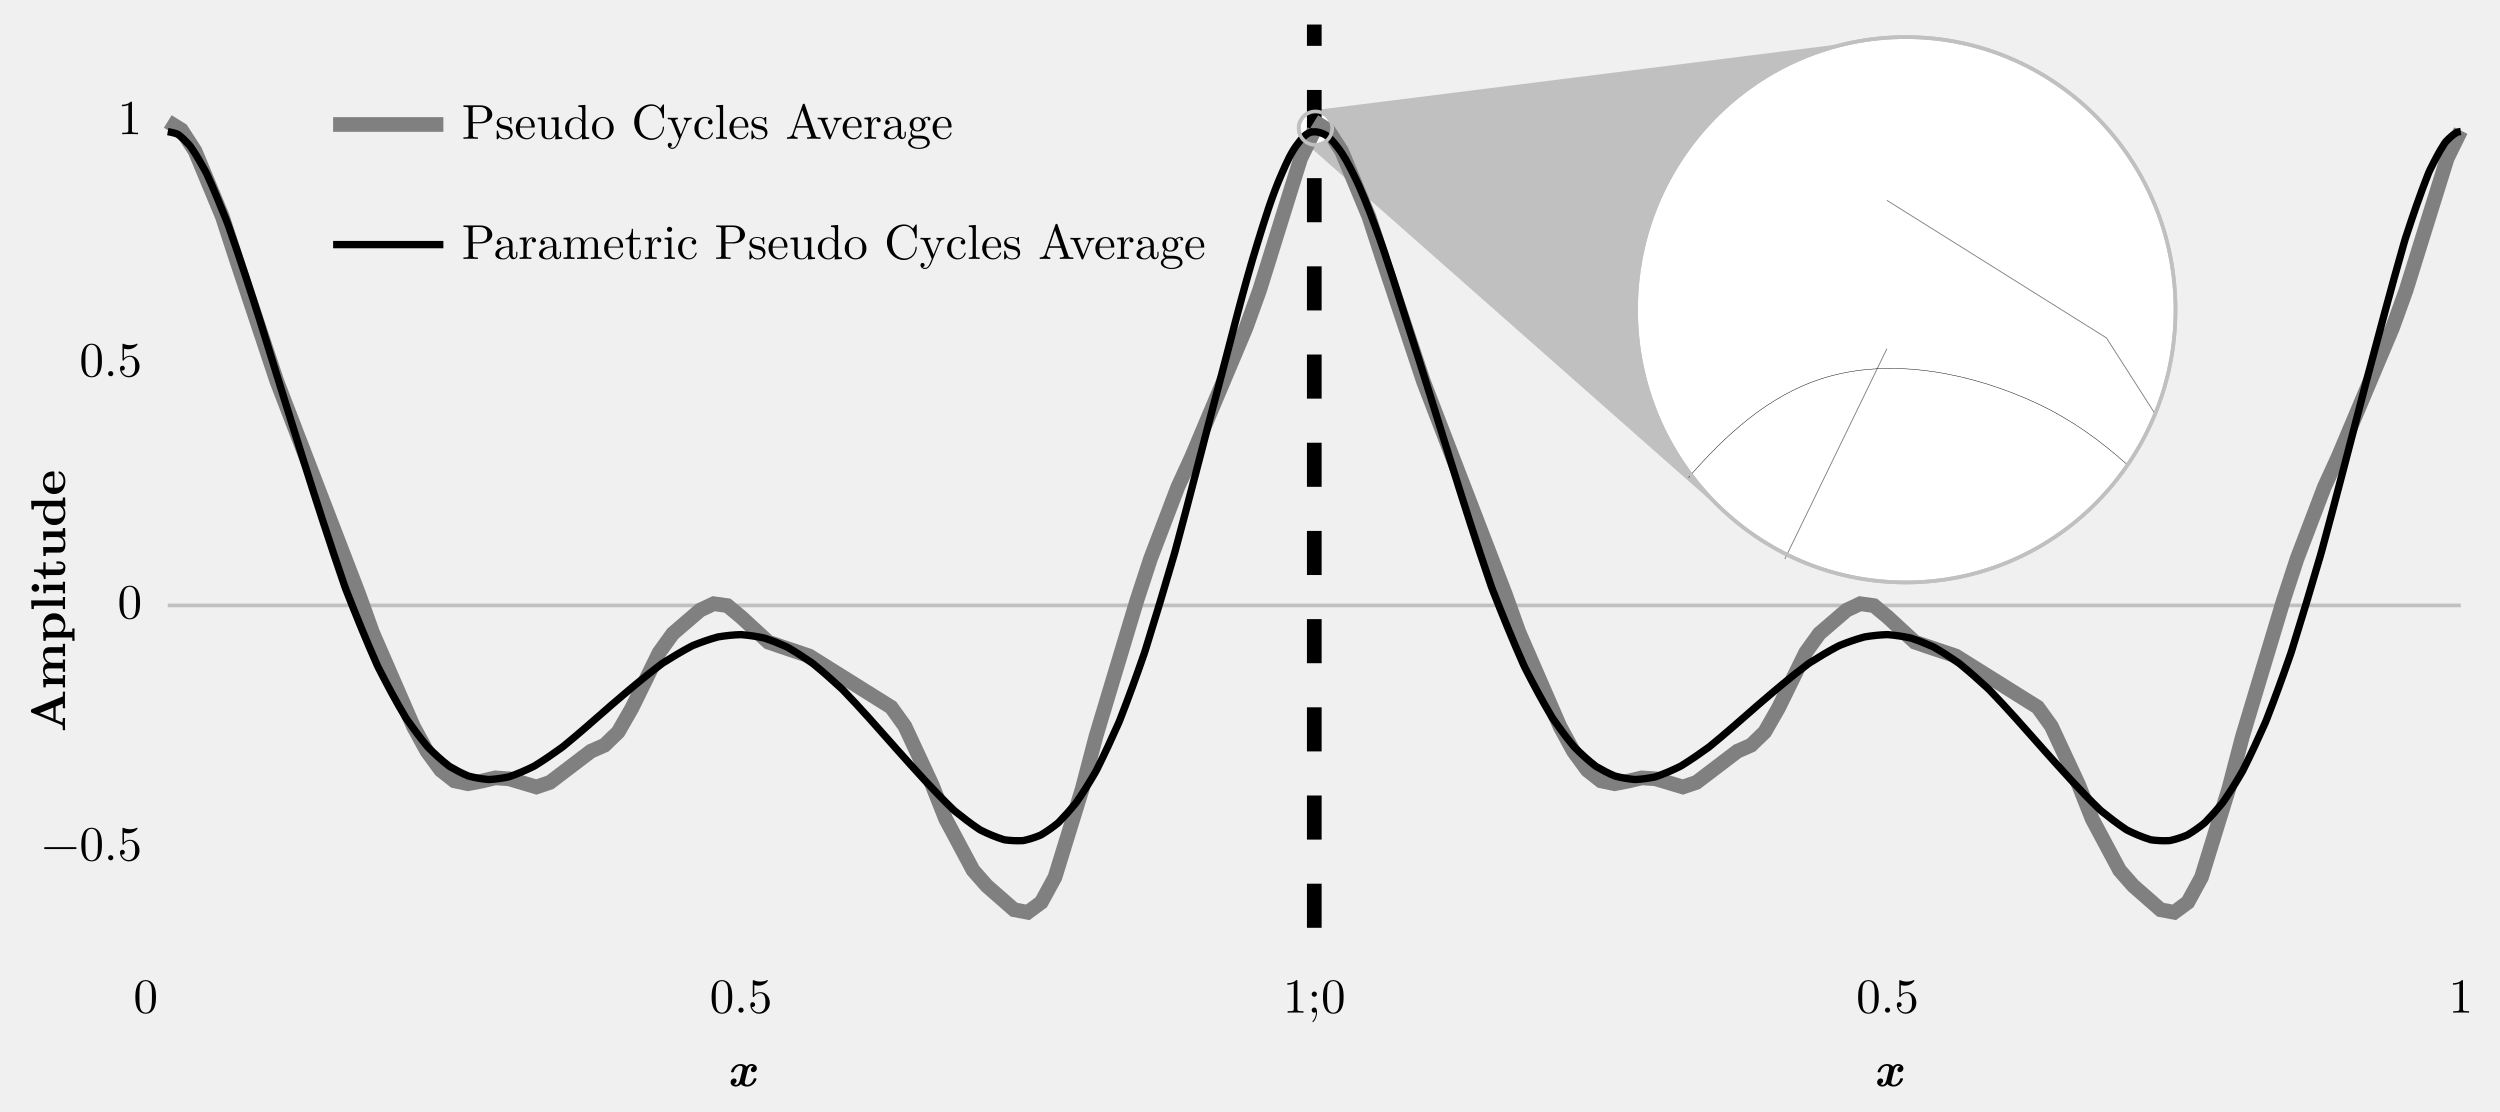
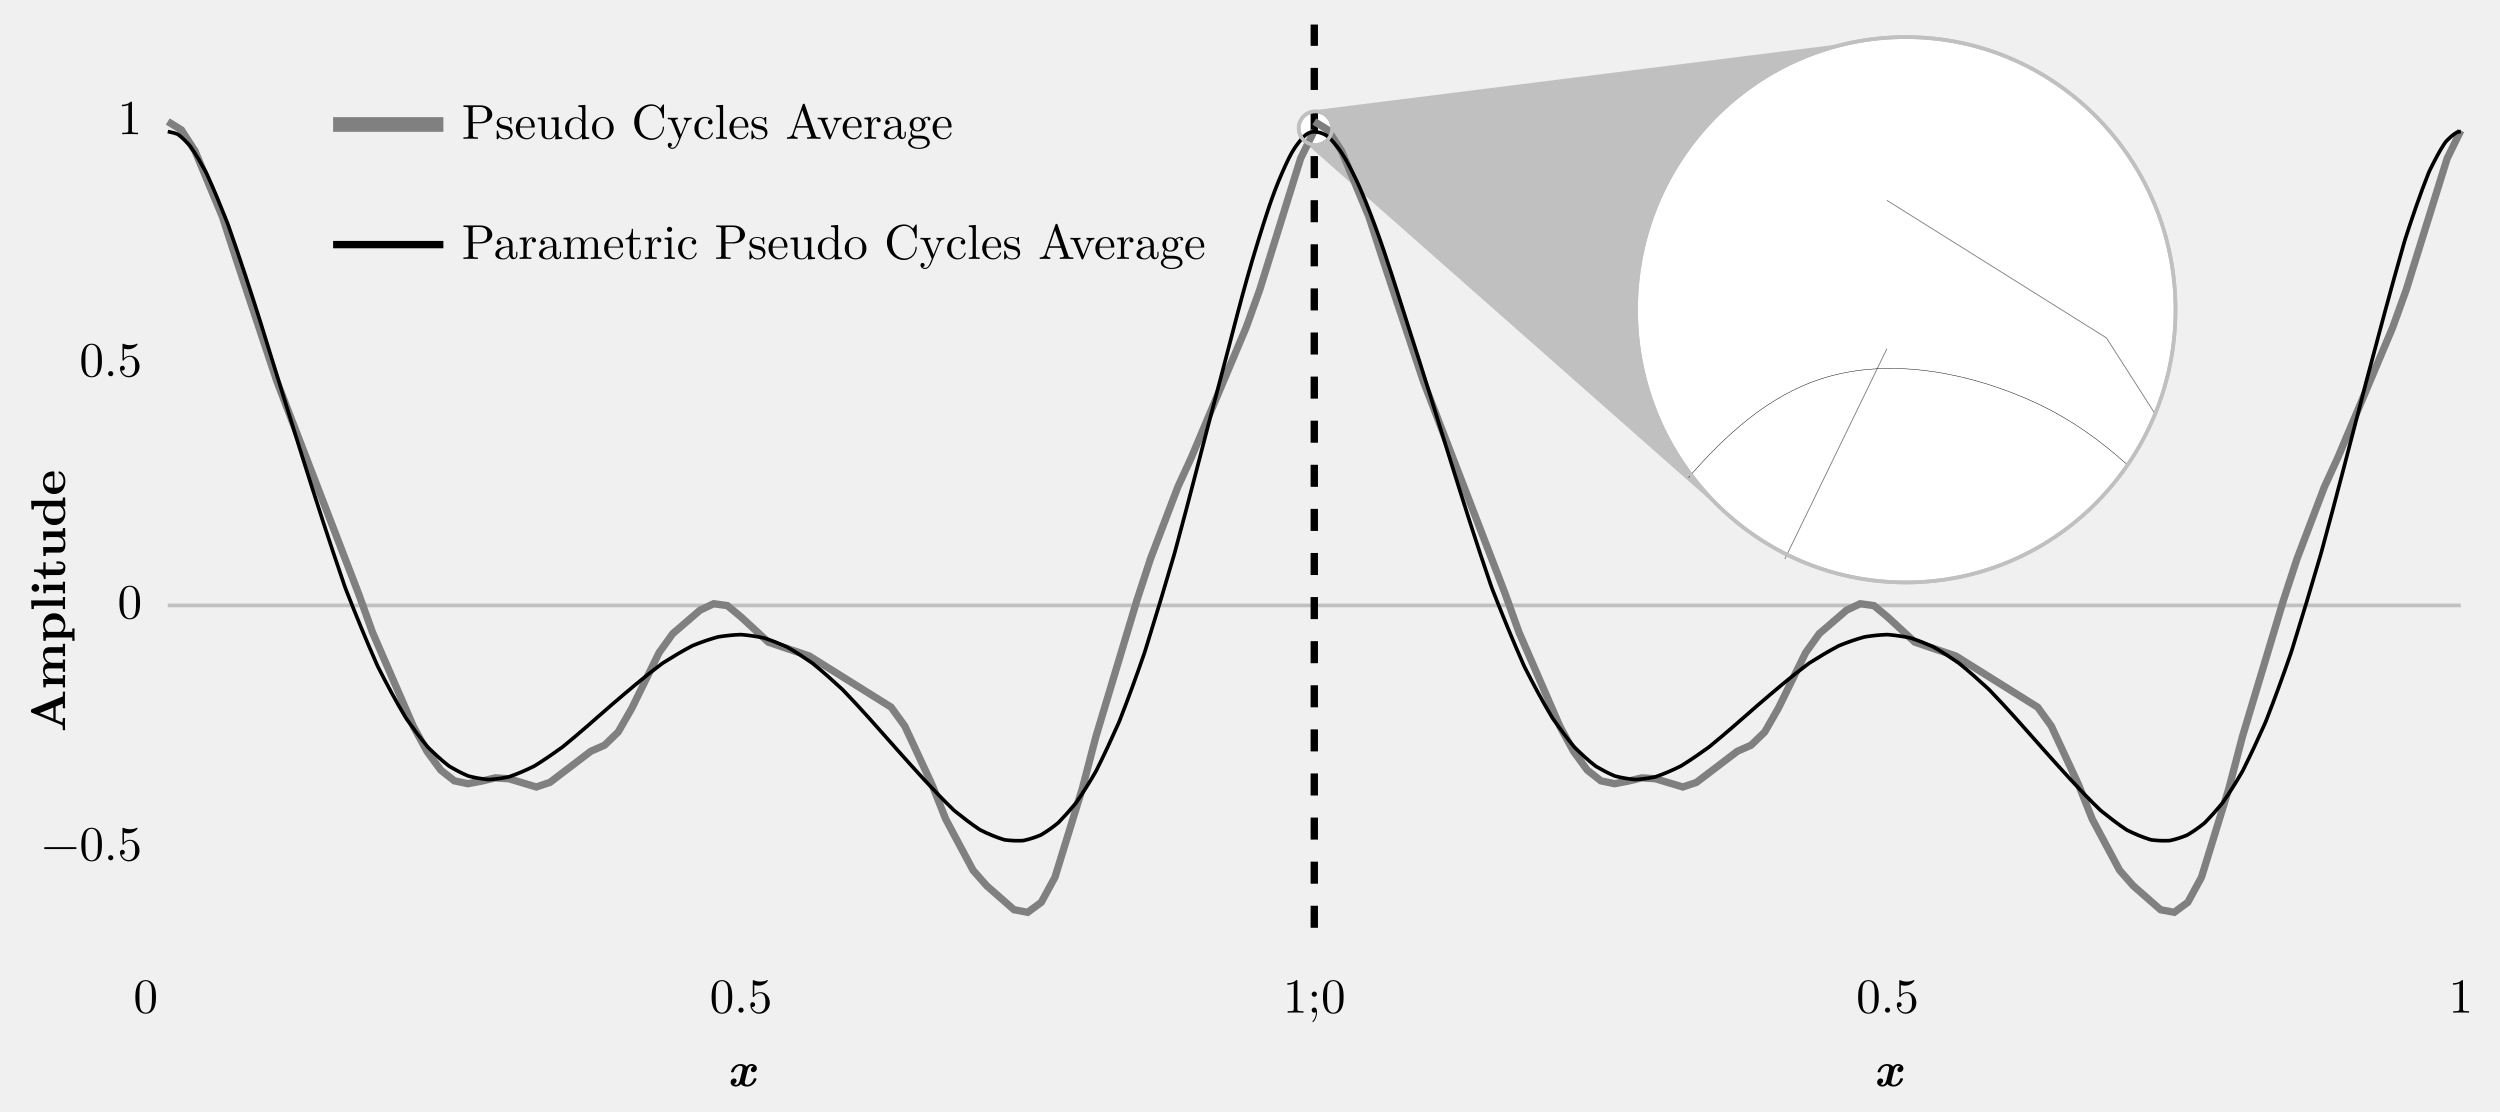
<svg xmlns="http://www.w3.org/2000/svg" class="main-svg" width="18cm" height="8cm" viewBox="0 0 680.315 302.362" version="1.1" id="svg283">
  <defs id="defs-2cdaae" />
  <g class="layer-below" id="g27">
    <g class="imagelayer" id="g23" />
    <g class="shapelayer" id="g25" />
  </g>
  <path class="ylines-below" id="path47" d="" />
  <path class="xlines-above crisp" d="M 0,0" style="fill:none" id="path133" />
  <path class="ylines-above crisp" d="M 0,0" style="fill:none" id="path135" />
  <g class="trace scatter trace30fcf6" style="stroke-miterlimit:2" id="g125" transform="translate(48,37)">
    <g class="fills" id="g113" />
    <g class="errorbars" id="g115" />
    <g class="lines" id="g119" />
    <g class="points" id="g121" />
    <g class="text" id="g123" />
  </g>
  <defs id="topdefs-2cdaae" />
  <g id="g1190" transform="translate(-2.348697,-46.42223)">
    <path style="font-variation-settings:normal;opacity:1;vector-effect:none;fill:#c0c0c0;fill-opacity:1;stroke:none;stroke-width:1px;stroke-linecap:butt;stroke-linejoin:miter;stroke-miterlimit:4;stroke-dasharray:none;stroke-dashoffset:0;stroke-opacity:1;stop-color:#000000;stop-opacity:1" d="M 359.803,76.438 506.211,58.048 475.507,189.372 357.143,84.919 Z" id="path1070" />
    <circle style="font-variation-settings:normal;display:inline;opacity:1;vector-effect:none;fill:#ffffff;fill-opacity:1;stroke:#c0c0c0;stroke-width:1px;stroke-linecap:butt;stroke-linejoin:miter;stroke-miterlimit:4;stroke-dasharray:none;stroke-dashoffset:0;stroke-opacity:1;stop-color:#000000;stop-opacity:1" id="path1521-2" cx="360.319" cy="81.309" r="4.558" />
    <path class="yzl zl crisp" d="M 48,211.17 H 672" style="stroke:#c0c0c0;stroke-width:1px;stroke-opacity:1" id="path41" />
    <g class="trace scatter trace0eb58d" style="stroke-miterlimit:2" id="g69" transform="translate(48,37)">
      <g class="fills" id="g57" />
      <g class="errorbars" id="g59" />
      <g class="lines" id="g63">
-         <path class="js-line" d="M 312,261.9 V 16.1" style="opacity:1;vector-effect:non-scaling-stroke;fill:none;stroke:#000000;stroke-width:4px;stroke-dasharray:12px, 12px;stroke-opacity:1" id="path61" />
+         <path class="js-line" d="M 312,261.9 V 16.1" style="opacity:1;vector-effect:non-scaling-stroke;fill:none;stroke:#000000;stroke-width:2;stroke-dasharray:6,6;stroke-opacity:1;stroke-miterlimit:2;stroke-dashoffset:0" id="path61" />
      </g>
      <g class="points" id="g65" />
      <g class="text" id="g67" />
    </g>
    <g class="trace scatter tracea3e3e5" style="stroke-miterlimit:2" id="g83" transform="translate(48,37)">
      <g class="fills" id="g71" />
      <g class="errorbars" id="g73" />
      <g class="lines" id="g77">
-         <path class="js-line" d="m 0,42.48 3.71,2.3 3.72,5.75 7.43,17.86 3.71,11.39 11.14,33.45 3.72,9.69 18.57,48.24 3.71,10.34 11.15,25.64 3.71,6.78 3.72,5.07 3.71,2.92 3.71,0.78 3.72,-0.71 3.71,-0.88 3.72,0.25 7.43,2.23 3.71,-1.25 11.14,-8.48 3.72,-1.64 3.71,-3.59 3.72,-6.48 7.42,-15.12 3.72,-5.17 7.43,-6.39 3.71,-1.75 3.72,0.52 3.71,3.08 7.43,6.85 3.71,1.28 7.43,2.49 3.72,2.33 18.57,11.62 3.71,5.14 7.43,15.98 3.71,9.34 7.43,13.9 3.72,4.23 7.43,6.51 3.71,0.71 3.71,-2.73 3.72,-6.82 7.43,-24.08 3.71,-14.18 11.14,-37.03 3.72,-11.37 7.43,-19.52 3.71,-8.1 14.86,-35.27 3.71,-10.28 11.15,-35.79 3.71,-7.56" style="opacity:1;vector-effect:non-scaling-stroke;fill:none;stroke:#808080;stroke-width:4px;stroke-opacity:1" id="path75" />
+         <path class="js-line" d="m 0,42.48 3.71,2.3 3.72,5.75 7.43,17.86 3.71,11.39 11.14,33.45 3.72,9.69 18.57,48.24 3.71,10.34 11.15,25.64 3.71,6.78 3.72,5.07 3.71,2.92 3.71,0.78 3.72,-0.71 3.71,-0.88 3.72,0.25 7.43,2.23 3.71,-1.25 11.14,-8.48 3.72,-1.64 3.71,-3.59 3.72,-6.48 7.42,-15.12 3.72,-5.17 7.43,-6.39 3.71,-1.75 3.72,0.52 3.71,3.08 7.43,6.85 3.71,1.28 7.43,2.49 3.72,2.33 18.57,11.62 3.71,5.14 7.43,15.98 3.71,9.34 7.43,13.9 3.72,4.23 7.43,6.51 3.71,0.71 3.71,-2.73 3.72,-6.82 7.43,-24.08 3.71,-14.18 11.14,-37.03 3.72,-11.37 7.43,-19.52 3.71,-8.1 14.86,-35.27 3.71,-10.28 11.15,-35.79 3.71,-7.56" style="opacity:1;vector-effect:non-scaling-stroke;fill:none;stroke:#808080;stroke-width:2;stroke-opacity:1;font-variation-settings:normal;fill-opacity:1;stroke-linecap:butt;stroke-linejoin:miter;stroke-miterlimit:2;stroke-dasharray:none;stroke-dashoffset:0;stop-color:#000000;stop-opacity:1" id="path75" />
      </g>
      <g class="points" id="g79" />
      <g class="text" id="g81" />
    </g>
    <g class="trace scatter tracecc64a1" style="stroke-miterlimit:2" id="g97" transform="translate(48,37)">
      <g class="fills" id="g85" />
      <g class="errorbars" id="g87" />
      <g class="lines" id="g91">
-         <path class="js-line" d="m 312,42.48 3.71,2.3 3.72,5.75 7.43,17.86 3.71,11.39 11.14,33.45 3.72,9.69 18.57,48.24 3.71,10.34 11.15,25.64 3.71,6.78 3.72,5.07 3.71,2.92 3.71,0.78 3.72,-0.71 3.71,-0.88 3.72,0.25 7.43,2.23 3.71,-1.25 11.14,-8.48 3.72,-1.64 3.71,-3.59 3.72,-6.48 7.42,-15.12 3.72,-5.17 7.43,-6.39 3.71,-1.75 3.72,0.52 3.71,3.08 7.43,6.85 3.71,1.28 7.43,2.49 3.72,2.33 18.57,11.62 3.71,5.14 7.43,15.98 3.71,9.34 7.43,13.9 3.72,4.23 7.43,6.51 3.71,0.71 3.71,-2.73 3.72,-6.82 7.43,-24.08 3.71,-14.18 11.14,-37.03 3.72,-11.37 7.43,-19.52 3.71,-8.1 14.86,-35.27 3.71,-10.28 11.15,-35.79 3.71,-7.56" style="opacity:1;vector-effect:non-scaling-stroke;fill:none;stroke:#808080;stroke-width:4px;stroke-opacity:1" id="path89" />
+         <path class="js-line" d="m 312,42.48 3.71,2.3 3.72,5.75 7.43,17.86 3.71,11.39 11.14,33.45 3.72,9.69 18.57,48.24 3.71,10.34 11.15,25.64 3.71,6.78 3.72,5.07 3.71,2.92 3.71,0.78 3.72,-0.71 3.71,-0.88 3.72,0.25 7.43,2.23 3.71,-1.25 11.14,-8.48 3.72,-1.64 3.71,-3.59 3.72,-6.48 7.42,-15.12 3.72,-5.17 7.43,-6.39 3.71,-1.75 3.72,0.52 3.71,3.08 7.43,6.85 3.71,1.28 7.43,2.49 3.72,2.33 18.57,11.62 3.71,5.14 7.43,15.98 3.71,9.34 7.43,13.9 3.72,4.23 7.43,6.51 3.71,0.71 3.71,-2.73 3.72,-6.82 7.43,-24.08 3.71,-14.18 11.14,-37.03 3.72,-11.37 7.43,-19.52 3.71,-8.1 14.86,-35.27 3.71,-10.28 11.15,-35.79 3.71,-7.56" style="opacity:1;vector-effect:non-scaling-stroke;fill:none;stroke:#808080;stroke-width:2;stroke-opacity:1;stroke-miterlimit:2;stroke-dasharray:none" id="path89" />
      </g>
      <g class="points" id="g93" />
      <g class="text" id="g95" />
    </g>
    <g class="trace scatter traceb2e132" style="stroke-miterlimit:2" id="g111" transform="translate(48,37)">
      <g class="fills" id="g99" />
      <g class="errorbars" id="g101" />
      <g class="lines" id="g105">
-         <path class="js-line" d="m 0,45.23 c 0,0 1.753,0.321 2.57,0.66 0.132,0.055 0.256,0.133 0.37,0.22 1.078,0.818 2.029,1.799 2.94,2.8 0.134,0.147 0.257,0.306 0.37,0.47 1.484,2.148 2.782,4.422 4.04,6.71 0.133,0.242 0.255,0.489 0.37,0.74 1.979,4.304 3.762,8.697 5.51,13.1 0.13,0.327 0.253,0.658 0.37,0.99 3.104,8.801 5.999,17.675 8.82,26.57 0.125,0.395 0.237,0.794 0.36,1.19 7.295,23.469 14.417,47.002 22.42,70.24 0.116,0.336 0.24,0.669 0.37,1 2.687,6.862 5.461,13.694 8.45,20.43 0.117,0.263 0.239,0.524 0.37,0.78 2.321,4.555 4.731,9.07 7.35,13.46 0.116,0.195 0.24,0.384 0.37,0.57 1.75,2.5 3.568,4.957 5.51,7.31 0.117,0.142 0.24,0.28 0.37,0.41 1.746,1.739 3.566,3.415 5.51,4.93 0.117,0.091 0.242,0.174 0.37,0.25 1.538,0.91 3.128,1.744 4.77,2.45 0.12,0.052 0.244,0.097 0.37,0.13 1.686,0.44 3.416,0.725 5.15,0.9 0.119,0.012 0.24,0.016 0.36,0.01 1.729,-0.09 3.452,-0.34 5.15,-0.68 0.125,-0.025 0.249,-0.058 0.37,-0.1 2.262,-0.781 4.464,-1.741 6.61,-2.8 0.127,-0.063 0.25,-0.135 0.37,-0.21 2.514,-1.562 4.956,-3.241 7.35,-4.98 0.123,-0.089 0.242,-0.184 0.36,-0.28 4.252,-3.475 8.367,-7.114 12.5,-10.73 0.124,-0.109 0.244,-0.223 0.37,-0.33 4.572,-3.907 9.137,-7.838 13.96,-11.43 0.119,-0.089 0.244,-0.171 0.37,-0.25 2.523,-1.589 5.083,-3.129 7.72,-4.52 0.117,-0.062 0.237,-0.12 0.36,-0.17 2.162,-0.88 4.372,-1.652 6.62,-2.28 0.122,-0.034 0.245,-0.06 0.37,-0.08 1.946,-0.307 3.911,-0.519 5.88,-0.59 0.12,-0.004 0.24,-3.7e-4 0.36,0.01 1.973,0.171 3.94,0.458 5.88,0.86 0.125,0.026 0.249,0.06 0.37,0.1 1.999,0.659 3.961,1.435 5.88,2.3 0.126,0.057 0.25,0.121 0.37,0.19 2.267,1.302 4.464,2.727 6.61,4.22 0.127,0.088 0.25,0.182 0.37,0.28 2.652,2.16 5.207,4.44 7.72,6.76 0.126,0.117 0.25,0.236 0.37,0.36 4.808,4.975 9.377,10.177 13.96,15.36 0.125,0.142 0.244,0.289 0.37,0.43 5.147,5.733 10.245,11.531 15.8,16.87 0.118,0.113 0.243,0.218 0.37,0.32 2.143,1.724 4.323,3.412 6.61,4.94 0.119,0.08 0.242,0.156 0.37,0.22 2.015,1.005 4.102,1.887 6.25,2.56 0.117,0.037 0.238,0.064 0.36,0.08 1.581,0.207 3.187,0.274 4.78,0.2 0.124,-0.006 0.249,-0.023 0.37,-0.05 1.505,-0.338 2.984,-0.812 4.41,-1.4 0.128,-0.053 0.251,-0.118 0.37,-0.19 1.538,-0.929 3.018,-1.964 4.41,-3.1 0.128,-0.104 0.245,-0.222 0.36,-0.34 1.539,-1.583 3.009,-3.234 4.41,-4.94 0.13,-0.158 0.254,-0.322 0.37,-0.49 1.83,-2.649 3.537,-5.384 5.15,-8.17 0.128,-0.222 0.246,-0.45 0.36,-0.68 2.061,-4.134 4.013,-8.324 5.88,-12.55 0.13,-0.294 0.253,-0.591 0.37,-0.89 2.333,-5.965 4.528,-11.986 6.62,-18.04 0.127,-0.368 0.244,-0.739 0.36,-1.11 2.661,-8.503 5.222,-17.038 7.72,-25.59 0.127,-0.436 0.251,-0.872 0.37,-1.31 4.053,-14.858 7.778,-29.803 11.76,-44.68 3.499,-13.071 6.644,-26.248 10.66,-39.17 1.978,-6.364 3.92,-12.772 6.61,-18.87 1.251,-2.837 2.491,-5.755 4.41,-8.19 0.916,-1.162 1.899,-2.513 3.31,-2.96 1.174,-0.372 2.554,-0.092 3.67,0.43 1.531,0.717 2.626,2.168 3.68,3.49 1.799,2.256 3.116,4.87 4.41,7.45 2.282,4.549 4.1,9.322 5.88,14.09 3.409,9.13 6.168,18.491 9.18,27.76 7.595,23.374 14.417,47.002 22.42,70.24 0.116,0.336 0.24,0.669 0.37,1 2.687,6.862 5.461,13.694 8.45,20.43 0.117,0.263 0.239,0.524 0.37,0.78 2.321,4.555 4.731,9.07 7.35,13.46 0.116,0.195 0.24,0.384 0.37,0.57 1.75,2.5 3.568,4.957 5.51,7.31 0.117,0.142 0.24,0.28 0.37,0.41 1.746,1.739 3.566,3.415 5.51,4.93 0.117,0.091 0.242,0.174 0.37,0.25 1.538,0.91 3.128,1.744 4.77,2.45 0.12,0.052 0.244,0.097 0.37,0.13 1.686,0.44 3.416,0.725 5.15,0.9 0.119,0.012 0.24,0.016 0.36,0.01 1.729,-0.09 3.452,-0.34 5.15,-0.68 0.125,-0.025 0.249,-0.058 0.37,-0.1 2.262,-0.781 4.464,-1.741 6.61,-2.8 0.127,-0.063 0.25,-0.135 0.37,-0.21 2.514,-1.562 4.956,-3.241 7.35,-4.98 0.123,-0.089 0.242,-0.184 0.36,-0.28 4.252,-3.475 8.367,-7.114 12.5,-10.73 0.124,-0.109 0.244,-0.223 0.37,-0.33 4.572,-3.907 9.137,-7.838 13.96,-11.43 0.119,-0.089 0.244,-0.171 0.37,-0.25 2.523,-1.589 5.083,-3.129 7.72,-4.52 0.117,-0.062 0.237,-0.12 0.36,-0.17 2.162,-0.88 4.372,-1.652 6.62,-2.28 0.122,-0.034 0.245,-0.06 0.37,-0.08 1.946,-0.307 3.911,-0.519 5.88,-0.59 0.12,-0.004 0.24,-3.7e-4 0.36,0.01 1.973,0.171 3.94,0.458 5.88,0.86 0.125,0.026 0.249,0.06 0.37,0.1 1.999,0.659 3.961,1.435 5.88,2.3 0.126,0.057 0.25,0.121 0.37,0.19 2.267,1.302 4.464,2.727 6.61,4.22 0.127,0.088 0.25,0.182 0.37,0.28 2.652,2.16 5.207,4.44 7.72,6.76 0.126,0.117 0.25,0.236 0.37,0.36 4.808,4.975 9.377,10.177 13.96,15.36 0.125,0.142 0.244,0.289 0.37,0.43 5.147,5.733 10.245,11.531 15.8,16.87 0.118,0.113 0.243,0.218 0.37,0.32 2.143,1.724 4.323,3.412 6.61,4.94 0.119,0.08 0.242,0.156 0.37,0.22 2.015,1.005 4.102,1.887 6.25,2.56 0.117,0.037 0.238,0.064 0.36,0.08 1.581,0.207 3.187,0.274 4.78,0.2 0.124,-0.006 0.249,-0.023 0.37,-0.05 1.505,-0.338 2.984,-0.812 4.41,-1.4 0.128,-0.053 0.251,-0.118 0.37,-0.19 1.538,-0.929 3.018,-1.964 4.41,-3.1 0.128,-0.104 0.245,-0.222 0.36,-0.34 1.539,-1.583 3.009,-3.234 4.41,-4.94 0.13,-0.158 0.254,-0.322 0.37,-0.49 1.83,-2.649 3.537,-5.384 5.15,-8.17 0.128,-0.222 0.246,-0.45 0.36,-0.68 2.061,-4.134 4.013,-8.324 5.88,-12.55 0.13,-0.294 0.253,-0.591 0.37,-0.89 2.333,-5.965 4.528,-11.986 6.62,-18.04 0.127,-0.368 0.244,-0.739 0.36,-1.11 2.661,-8.503 5.222,-17.038 7.72,-25.59 0.127,-0.436 0.251,-0.872 0.37,-1.31 4.053,-14.858 7.871,-29.779 11.76,-44.68 0.124,-0.476 0.244,-0.954 0.37,-1.43 3.348,-12.602 6.701,-25.204 10.29,-37.74 0.115,-0.401 0.23,-0.803 0.36,-1.2 1.94,-5.939 3.947,-11.862 6.25,-17.67 0.113,-0.284 0.235,-0.566 0.37,-0.84 1.238,-2.507 2.509,-5.011 4.04,-7.35 0.111,-0.169 0.23,-0.334 0.37,-0.48 0.886,-0.926 1.827,-1.844 2.94,-2.48 0.113,-0.065 0.244,-0.097 0.37,-0.13 0.239,-0.063 0.73,-0.13 0.73,-0.13" style="opacity:1;vector-effect:non-scaling-stroke;fill:none;stroke:#000000;stroke-width:2px;stroke-opacity:1" id="path103" />
+         <path class="js-line" d="m 0,45.23 c 0,0 1.753,0.321 2.57,0.66 0.132,0.055 0.256,0.133 0.37,0.22 1.078,0.818 2.029,1.799 2.94,2.8 0.134,0.147 0.257,0.306 0.37,0.47 1.484,2.148 2.782,4.422 4.04,6.71 0.133,0.242 0.255,0.489 0.37,0.74 1.979,4.304 3.762,8.697 5.51,13.1 0.13,0.327 0.253,0.658 0.37,0.99 3.104,8.801 5.999,17.675 8.82,26.57 0.125,0.395 0.237,0.794 0.36,1.19 7.295,23.469 14.417,47.002 22.42,70.24 0.116,0.336 0.24,0.669 0.37,1 2.687,6.862 5.461,13.694 8.45,20.43 0.117,0.263 0.239,0.524 0.37,0.78 2.321,4.555 4.731,9.07 7.35,13.46 0.116,0.195 0.24,0.384 0.37,0.57 1.75,2.5 3.568,4.957 5.51,7.31 0.117,0.142 0.24,0.28 0.37,0.41 1.746,1.739 3.566,3.415 5.51,4.93 0.117,0.091 0.242,0.174 0.37,0.25 1.538,0.91 3.128,1.744 4.77,2.45 0.12,0.052 0.244,0.097 0.37,0.13 1.686,0.44 3.416,0.725 5.15,0.9 0.119,0.012 0.24,0.016 0.36,0.01 1.729,-0.09 3.452,-0.34 5.15,-0.68 0.125,-0.025 0.249,-0.058 0.37,-0.1 2.262,-0.781 4.464,-1.741 6.61,-2.8 0.127,-0.063 0.25,-0.135 0.37,-0.21 2.514,-1.562 4.956,-3.241 7.35,-4.98 0.123,-0.089 0.242,-0.184 0.36,-0.28 4.252,-3.475 8.367,-7.114 12.5,-10.73 0.124,-0.109 0.244,-0.223 0.37,-0.33 4.572,-3.907 9.137,-7.838 13.96,-11.43 0.119,-0.089 0.244,-0.171 0.37,-0.25 2.523,-1.589 5.083,-3.129 7.72,-4.52 0.117,-0.062 0.237,-0.12 0.36,-0.17 2.162,-0.88 4.372,-1.652 6.62,-2.28 0.122,-0.034 0.245,-0.06 0.37,-0.08 1.946,-0.307 3.911,-0.519 5.88,-0.59 0.12,-0.004 0.24,-3.7e-4 0.36,0.01 1.973,0.171 3.94,0.458 5.88,0.86 0.125,0.026 0.249,0.06 0.37,0.1 1.999,0.659 3.961,1.435 5.88,2.3 0.126,0.057 0.25,0.121 0.37,0.19 2.267,1.302 4.464,2.727 6.61,4.22 0.127,0.088 0.25,0.182 0.37,0.28 2.652,2.16 5.207,4.44 7.72,6.76 0.126,0.117 0.25,0.236 0.37,0.36 4.808,4.975 9.377,10.177 13.96,15.36 0.125,0.142 0.244,0.289 0.37,0.43 5.147,5.733 10.245,11.531 15.8,16.87 0.118,0.113 0.243,0.218 0.37,0.32 2.143,1.724 4.323,3.412 6.61,4.94 0.119,0.08 0.242,0.156 0.37,0.22 2.015,1.005 4.102,1.887 6.25,2.56 0.117,0.037 0.238,0.064 0.36,0.08 1.581,0.207 3.187,0.274 4.78,0.2 0.124,-0.006 0.249,-0.023 0.37,-0.05 1.505,-0.338 2.984,-0.812 4.41,-1.4 0.128,-0.053 0.251,-0.118 0.37,-0.19 1.538,-0.929 3.018,-1.964 4.41,-3.1 0.128,-0.104 0.245,-0.222 0.36,-0.34 1.539,-1.583 3.009,-3.234 4.41,-4.94 0.13,-0.158 0.254,-0.322 0.37,-0.49 1.83,-2.649 3.537,-5.384 5.15,-8.17 0.128,-0.222 0.246,-0.45 0.36,-0.68 2.061,-4.134 4.013,-8.324 5.88,-12.55 0.13,-0.294 0.253,-0.591 0.37,-0.89 2.333,-5.965 4.528,-11.986 6.62,-18.04 0.127,-0.368 0.244,-0.739 0.36,-1.11 2.661,-8.503 5.222,-17.038 7.72,-25.59 0.127,-0.436 0.251,-0.872 0.37,-1.31 4.053,-14.858 7.778,-29.803 11.76,-44.68 3.499,-13.071 6.644,-26.248 10.66,-39.17 1.978,-6.364 3.92,-12.772 6.61,-18.87 1.251,-2.837 2.491,-5.755 4.41,-8.19 0.916,-1.162 1.899,-2.513 3.31,-2.96 1.174,-0.372 2.554,-0.092 3.67,0.43 1.531,0.717 2.626,2.168 3.68,3.49 1.799,2.256 3.116,4.87 4.41,7.45 2.282,4.549 4.1,9.322 5.88,14.09 3.409,9.13 6.168,18.491 9.18,27.76 7.595,23.374 14.417,47.002 22.42,70.24 0.116,0.336 0.24,0.669 0.37,1 2.687,6.862 5.461,13.694 8.45,20.43 0.117,0.263 0.239,0.524 0.37,0.78 2.321,4.555 4.731,9.07 7.35,13.46 0.116,0.195 0.24,0.384 0.37,0.57 1.75,2.5 3.568,4.957 5.51,7.31 0.117,0.142 0.24,0.28 0.37,0.41 1.746,1.739 3.566,3.415 5.51,4.93 0.117,0.091 0.242,0.174 0.37,0.25 1.538,0.91 3.128,1.744 4.77,2.45 0.12,0.052 0.244,0.097 0.37,0.13 1.686,0.44 3.416,0.725 5.15,0.9 0.119,0.012 0.24,0.016 0.36,0.01 1.729,-0.09 3.452,-0.34 5.15,-0.68 0.125,-0.025 0.249,-0.058 0.37,-0.1 2.262,-0.781 4.464,-1.741 6.61,-2.8 0.127,-0.063 0.25,-0.135 0.37,-0.21 2.514,-1.562 4.956,-3.241 7.35,-4.98 0.123,-0.089 0.242,-0.184 0.36,-0.28 4.252,-3.475 8.367,-7.114 12.5,-10.73 0.124,-0.109 0.244,-0.223 0.37,-0.33 4.572,-3.907 9.137,-7.838 13.96,-11.43 0.119,-0.089 0.244,-0.171 0.37,-0.25 2.523,-1.589 5.083,-3.129 7.72,-4.52 0.117,-0.062 0.237,-0.12 0.36,-0.17 2.162,-0.88 4.372,-1.652 6.62,-2.28 0.122,-0.034 0.245,-0.06 0.37,-0.08 1.946,-0.307 3.911,-0.519 5.88,-0.59 0.12,-0.004 0.24,-3.7e-4 0.36,0.01 1.973,0.171 3.94,0.458 5.88,0.86 0.125,0.026 0.249,0.06 0.37,0.1 1.999,0.659 3.961,1.435 5.88,2.3 0.126,0.057 0.25,0.121 0.37,0.19 2.267,1.302 4.464,2.727 6.61,4.22 0.127,0.088 0.25,0.182 0.37,0.28 2.652,2.16 5.207,4.44 7.72,6.76 0.126,0.117 0.25,0.236 0.37,0.36 4.808,4.975 9.377,10.177 13.96,15.36 0.125,0.142 0.244,0.289 0.37,0.43 5.147,5.733 10.245,11.531 15.8,16.87 0.118,0.113 0.243,0.218 0.37,0.32 2.143,1.724 4.323,3.412 6.61,4.94 0.119,0.08 0.242,0.156 0.37,0.22 2.015,1.005 4.102,1.887 6.25,2.56 0.117,0.037 0.238,0.064 0.36,0.08 1.581,0.207 3.187,0.274 4.78,0.2 0.124,-0.006 0.249,-0.023 0.37,-0.05 1.505,-0.338 2.984,-0.812 4.41,-1.4 0.128,-0.053 0.251,-0.118 0.37,-0.19 1.538,-0.929 3.018,-1.964 4.41,-3.1 0.128,-0.104 0.245,-0.222 0.36,-0.34 1.539,-1.583 3.009,-3.234 4.41,-4.94 0.13,-0.158 0.254,-0.322 0.37,-0.49 1.83,-2.649 3.537,-5.384 5.15,-8.17 0.128,-0.222 0.246,-0.45 0.36,-0.68 2.061,-4.134 4.013,-8.324 5.88,-12.55 0.13,-0.294 0.253,-0.591 0.37,-0.89 2.333,-5.965 4.528,-11.986 6.62,-18.04 0.127,-0.368 0.244,-0.739 0.36,-1.11 2.661,-8.503 5.222,-17.038 7.72,-25.59 0.127,-0.436 0.251,-0.872 0.37,-1.31 4.053,-14.858 7.871,-29.779 11.76,-44.68 0.124,-0.476 0.244,-0.954 0.37,-1.43 3.348,-12.602 6.701,-25.204 10.29,-37.74 0.115,-0.401 0.23,-0.803 0.36,-1.2 1.94,-5.939 3.947,-11.862 6.25,-17.67 0.113,-0.284 0.235,-0.566 0.37,-0.84 1.238,-2.507 2.509,-5.011 4.04,-7.35 0.111,-0.169 0.23,-0.334 0.37,-0.48 0.886,-0.926 1.827,-1.844 2.94,-2.48 0.113,-0.065 0.244,-0.097 0.37,-0.13 0.239,-0.063 0.73,-0.13 0.73,-0.13" style="opacity:1;vector-effect:non-scaling-stroke;fill:none;stroke:#000000;stroke-width:1;stroke-opacity:1;stroke-miterlimit:2;stroke-dasharray:none" id="path103" />
      </g>
      <g class="points" id="g107" />
      <g class="text" id="g109" />
    </g>
    <text text-anchor="end" x="47" y="280.54" style="font-style:normal;font-variant:normal;font-weight:normal;font-stretch:normal;font-size:13.333px;line-height:normal;font-family:'Latin Modern Roman';font-variant-ligatures:normal;font-variant-position:normal;font-variant-caps:normal;font-variant-numeric:normal;font-variant-alternates:normal;font-variant-east-asian:normal;font-feature-settings:normal;font-variation-settings:normal;text-indent:0;text-align:start;text-decoration:none;text-decoration-line:none;text-decoration-style:solid;text-decoration-color:#000000;letter-spacing:normal;word-spacing:normal;text-transform:none;writing-mode:lr-tb;direction:ltr;text-orientation:mixed;dominant-baseline:auto;baseline-shift:baseline;text-anchor:end;white-space:pre;shape-padding:0;shape-margin:0;inline-size:0;vector-effect:none;fill:#000000;fill-opacity:1;stroke-width:1;stroke-linecap:butt;stroke-linejoin:miter;stroke-miterlimit:4;stroke-dasharray:none;stroke-dashoffset:0;stroke-opacity:1;stop-color:#000000" id="text165" transform="translate(-6)">−0.5</text>
    <text text-anchor="end" x="47" y="214.67" style="font-style:normal;font-variant:normal;font-weight:normal;font-stretch:normal;font-size:13.333px;line-height:normal;font-family:'Latin Modern Roman';font-variant-ligatures:normal;font-variant-position:normal;font-variant-caps:normal;font-variant-numeric:normal;font-variant-alternates:normal;font-variant-east-asian:normal;font-feature-settings:normal;font-variation-settings:normal;text-indent:0;text-align:start;text-decoration:none;text-decoration-line:none;text-decoration-style:solid;text-decoration-color:#000000;letter-spacing:normal;word-spacing:normal;text-transform:none;writing-mode:lr-tb;direction:ltr;text-orientation:mixed;dominant-baseline:auto;baseline-shift:baseline;text-anchor:end;white-space:pre;shape-padding:0;shape-margin:0;inline-size:0;vector-effect:none;fill:#000000;fill-opacity:1;stroke-width:1;stroke-linecap:butt;stroke-linejoin:miter;stroke-miterlimit:4;stroke-dasharray:none;stroke-dashoffset:0;stroke-opacity:1;stop-color:#000000" id="text169" transform="translate(-6)">0</text>
    <text text-anchor="end" x="47" y="148.81" style="font-style:normal;font-variant:normal;font-weight:normal;font-stretch:normal;font-size:13.333px;line-height:normal;font-family:'Latin Modern Roman';font-variant-ligatures:normal;font-variant-position:normal;font-variant-caps:normal;font-variant-numeric:normal;font-variant-alternates:normal;font-variant-east-asian:normal;font-feature-settings:normal;font-variation-settings:normal;text-indent:0;text-align:start;text-decoration:none;text-decoration-line:none;text-decoration-style:solid;text-decoration-color:#000000;letter-spacing:normal;word-spacing:normal;text-transform:none;writing-mode:lr-tb;direction:ltr;text-orientation:mixed;dominant-baseline:auto;baseline-shift:baseline;text-anchor:end;white-space:pre;shape-padding:0;shape-margin:0;inline-size:0;vector-effect:none;fill:#000000;fill-opacity:1;stroke-width:1;stroke-linecap:butt;stroke-linejoin:miter;stroke-miterlimit:4;stroke-dasharray:none;stroke-dashoffset:0;stroke-opacity:1;stop-color:#000000" id="text173" transform="translate(-6)">0.5</text>
    <text text-anchor="end" x="41" y="82.95" style="font-size:13.333px;font-family:'Latin Modern Roman';white-space:pre;fill:#000000;fill-opacity:1" id="text177">1</text>
    <g class="traces" transform="translate(88,80.3)" id="g235">
      <text class="legendtext" text-anchor="start" x="40" y="3.9" style="font-size:13.333px;font-family:'Latin Modern Roman';white-space:pre;fill:#000000;fill-opacity:1" id="text219">Pseudo Cycles Average</text>
      <g class="layers" style="opacity:1" id="g231">
        <g class="legendfill" id="g221" />
        <g class="legendlines" id="g225">
          <path class="js-line" d="M 5,0 H 35" style="fill:none;stroke:#808080;stroke-width:4px;stroke-opacity:1" id="path223" />
        </g>
        <g class="legendsymbols" id="g229">
          <g class="legendpoints" id="g227" />
        </g>
      </g>
      <rect class="legendtoggle" pointer-events="all" x="0" y="-9.5" width="137.297" height="19" style="fill:#000000;fill-opacity:0" id="rect233" />
    </g>
    <g class="traces" transform="translate(88,112.985)" id="g253">
      <text class="legendtext" text-anchor="start" x="40" y="3.9" style="font-size:13.333px;font-family:'Latin Modern Roman';white-space:pre;fill:#000000;fill-opacity:1" id="text237">Parametric Pseudo Cycles Average</text>
      <g class="layers" style="opacity:1" id="g249">
        <g class="legendfill" id="g239" />
        <g class="legendlines" id="g243">
          <path class="js-line" d="M 5,0 H 35" style="fill:none;stroke:#000000;stroke-width:2px;stroke-opacity:1" id="path241" />
        </g>
        <g class="legendsymbols" id="g247">
          <g class="legendpoints" id="g245" />
        </g>
      </g>
      <rect class="legendtoggle" pointer-events="all" x="0" y="-9.5" width="183.109" height="19" style="fill:#000000;fill-opacity:0" id="rect251" />
    </g>
    <text class="ytitle" transform="rotate(-90,19.9112,10.84593)" x="-143.5" y="11" text-anchor="middle" style="font-style:normal;font-variant:normal;font-weight:normal;font-stretch:normal;font-size:13.333px;line-height:normal;font-family:'Latin Modern Roman';font-variant-ligatures:normal;font-variant-position:normal;font-variant-caps:normal;font-variant-numeric:normal;font-variant-alternates:normal;font-variant-east-asian:normal;font-feature-settings:normal;font-variation-settings:normal;text-indent:0;text-align:start;text-decoration:none;text-decoration-line:none;text-decoration-style:solid;text-decoration-color:#000000;letter-spacing:normal;word-spacing:normal;text-transform:none;writing-mode:lr-tb;direction:ltr;text-orientation:mixed;dominant-baseline:auto;baseline-shift:baseline;text-anchor:end;white-space:pre;shape-padding:0;shape-margin:0;inline-size:0;opacity:1;vector-effect:none;fill:#000000;fill-opacity:1;stroke-width:1;stroke-linecap:butt;stroke-linejoin:miter;stroke-miterlimit:4;stroke-dasharray:none;stroke-dashoffset:0;stroke-opacity:1;stop-color:#000000;stop-opacity:1" id="text294">
      <tspan style="font-style:normal;font-variant:normal;font-weight:bold;font-stretch:normal;font-size:13.333px;font-family:'Latin Modern Roman';-inkscape-font-specification:'Latin Modern Roman, Bold'" id="tspan1551">Amplitude</tspan>
    </text>
    <circle style="font-variation-settings:normal;display:inline;opacity:1;vector-effect:none;fill:none;fill-opacity:1;stroke:#c0c0c0;stroke-width:1px;stroke-linecap:butt;stroke-linejoin:miter;stroke-miterlimit:4;stroke-dasharray:none;stroke-dashoffset:0;stroke-opacity:1;stop-color:#000000;stop-opacity:1" id="path1521" cx="360.319" cy="81.309" r="4.558" />
    <g id="g1020" transform="matrix(16.10385,0,0,16.27905,14596.306,-1264.284)" style="stroke-width:0.062">
      <circle style="font-variation-settings:normal;opacity:1;vector-effect:none;fill:#ffffff;fill-opacity:1;stroke:#c0c0c0;stroke-width:0.062px;stroke-linecap:butt;stroke-linejoin:miter;stroke-miterlimit:4;stroke-dasharray:none;stroke-dashoffset:0;stroke-opacity:1;stop-color:#000000;stop-opacity:1" id="path1521-8-4" cx="-874.036" cy="85.693" r="4.558" />
      <path style="opacity:1;vector-effect:non-scaling-stroke;fill:none;stroke:#808080;stroke-width:0.247px;stroke-miterlimit:2;stroke-opacity:1" d="m -876.08,89.859 1.725,-3.515" id="path998" />
      <path style="opacity:1;vector-effect:non-scaling-stroke;fill:none;stroke:#808080;stroke-width:0.247px;stroke-miterlimit:2;stroke-opacity:1" d="m -874.355,83.864 3.71,2.3 0.832,1.285" id="path89-8" />
      <path style="opacity:1;vector-effect:non-scaling-stroke;fill:none;stroke:#000000;stroke-width:0.124px;stroke-miterlimit:2;stroke-opacity:1" d="m -877.709,88.499 c 0.641,-0.729 1.362,-1.373 2.254,-1.655 1.174,-0.372 2.554,-0.092 3.67,0.43 0.546,0.256 1.037,0.605 1.49,1.008" id="path988" />
      <circle style="font-variation-settings:normal;opacity:1;vector-effect:none;fill:none;fill-opacity:1;stroke:#c0c0c0;stroke-width:0.062px;stroke-linecap:butt;stroke-linejoin:miter;stroke-miterlimit:4;stroke-dasharray:none;stroke-dashoffset:0;stroke-opacity:1;stop-color:#000000;stop-opacity:1" id="path1521-8" cx="-874.036" cy="85.693" r="4.558" />
    </g>
    <g id="g1116" transform="translate(0,-48)">
      <text text-anchor="middle" x="204" y="370" style="font-size:13.333px;font-family:'Latin Modern Roman';white-space:pre;fill:#000000;fill-opacity:1" id="text143">0.5</text>
      <text text-anchor="middle" x="48" y="370" style="font-style:normal;font-variant:normal;font-weight:normal;font-stretch:normal;font-size:13.333px;line-height:normal;font-family:'Latin Modern Roman';font-variant-ligatures:normal;font-variant-position:normal;font-variant-caps:normal;font-variant-numeric:normal;font-variant-alternates:normal;font-variant-east-asian:normal;font-feature-settings:normal;font-variation-settings:normal;text-indent:0;text-align:start;text-decoration:none;text-decoration-line:none;text-decoration-style:solid;text-decoration-color:#000000;letter-spacing:normal;word-spacing:normal;text-transform:none;writing-mode:lr-tb;direction:ltr;text-orientation:mixed;dominant-baseline:auto;baseline-shift:baseline;text-anchor:middle;white-space:pre;shape-padding:0;shape-margin:0;inline-size:0;vector-effect:none;fill:#000000;fill-opacity:1;stroke-width:1;stroke-linecap:butt;stroke-linejoin:miter;stroke-miterlimit:4;stroke-dasharray:none;stroke-dashoffset:0;stroke-opacity:1;stop-color:#000000" id="text139" transform="translate(-6)">0</text>
      <text text-anchor="middle" x="360" y="370" style="font-style:normal;font-variant:normal;font-weight:normal;font-stretch:normal;font-size:13.333px;line-height:normal;font-family:'Latin Modern Roman';font-variant-ligatures:normal;font-variant-position:normal;font-variant-caps:normal;font-variant-numeric:normal;font-variant-alternates:normal;font-variant-east-asian:normal;font-feature-settings:normal;font-variation-settings:normal;text-indent:0;text-align:start;text-decoration:none;text-decoration-line:none;text-decoration-style:solid;text-decoration-color:#000000;letter-spacing:normal;word-spacing:normal;text-transform:none;writing-mode:lr-tb;direction:ltr;text-orientation:mixed;dominant-baseline:auto;baseline-shift:baseline;text-anchor:middle;white-space:pre;shape-padding:0;shape-margin:0;inline-size:0;opacity:1;vector-effect:none;fill:#000000;fill-opacity:1;stroke-width:1;stroke-linecap:butt;stroke-linejoin:miter;stroke-miterlimit:4;stroke-dasharray:none;stroke-dashoffset:0;stroke-opacity:1;stop-color:#000000;stop-opacity:1" id="text147">1;0</text>
      <text text-anchor="middle" x="516" y="370" style="font-style:normal;font-variant:normal;font-weight:normal;font-stretch:normal;font-size:13.333px;line-height:normal;font-family:'Latin Modern Roman';font-variant-ligatures:normal;font-variant-position:normal;font-variant-caps:normal;font-variant-numeric:normal;font-variant-alternates:normal;font-variant-east-asian:normal;font-feature-settings:normal;font-variation-settings:normal;text-indent:0;text-align:start;text-decoration:none;text-decoration-line:none;text-decoration-style:solid;text-decoration-color:#000000;letter-spacing:normal;word-spacing:normal;text-transform:none;writing-mode:lr-tb;direction:ltr;text-orientation:mixed;dominant-baseline:auto;baseline-shift:baseline;text-anchor:middle;white-space:pre;shape-padding:0;shape-margin:0;inline-size:0;opacity:1;vector-effect:none;fill:#000000;fill-opacity:1;stroke-width:1;stroke-linecap:butt;stroke-linejoin:miter;stroke-miterlimit:4;stroke-dasharray:none;stroke-dashoffset:0;stroke-opacity:1;stop-color:#000000;stop-opacity:1" id="text151">0.5</text>
      <text text-anchor="middle" x="672" y="370" style="font-style:normal;font-variant:normal;font-weight:normal;font-stretch:normal;font-size:13.333px;line-height:normal;font-family:'Latin Modern Roman';font-variant-ligatures:normal;font-variant-position:normal;font-variant-caps:normal;font-variant-numeric:normal;font-variant-alternates:normal;font-variant-east-asian:normal;font-feature-settings:normal;font-variation-settings:normal;text-indent:0;text-align:start;text-decoration:none;text-decoration-line:none;text-decoration-style:solid;text-decoration-color:#000000;letter-spacing:normal;word-spacing:normal;text-transform:none;writing-mode:lr-tb;direction:ltr;text-orientation:mixed;dominant-baseline:auto;baseline-shift:baseline;text-anchor:middle;white-space:pre;shape-padding:0;shape-margin:0;inline-size:0;opacity:1;vector-effect:none;fill:#000000;fill-opacity:1;stroke-width:1;stroke-linecap:butt;stroke-linejoin:miter;stroke-miterlimit:4;stroke-dasharray:none;stroke-dashoffset:0;stroke-opacity:1;stop-color:#000000;stop-opacity:1" id="text155">1</text>
      <text text-anchor="middle" x="204" y="370" style="font-style:normal;font-variant:normal;font-weight:normal;font-stretch:normal;font-size:13.333px;line-height:normal;font-family:'Latin Modern Roman';font-variant-ligatures:normal;font-variant-position:normal;font-variant-caps:normal;font-variant-numeric:normal;font-variant-alternates:normal;font-variant-east-asian:normal;font-feature-settings:normal;font-variation-settings:normal;text-indent:0;text-align:start;text-decoration:none;text-decoration-line:none;text-decoration-style:solid;text-decoration-color:#000000;letter-spacing:normal;word-spacing:normal;text-transform:none;writing-mode:lr-tb;direction:ltr;text-orientation:mixed;dominant-baseline:auto;baseline-shift:baseline;text-anchor:middle;white-space:pre;shape-padding:0;shape-margin:0;inline-size:0;opacity:1;vector-effect:none;fill:#000000;fill-opacity:1;stroke-width:1;stroke-linecap:butt;stroke-linejoin:miter;stroke-miterlimit:4;stroke-dasharray:none;stroke-dashoffset:0;stroke-opacity:1;stop-color:#000000;stop-opacity:1" id="text143-6" transform="translate(0,20)">
        <tspan style="font-style:italic;font-variant:normal;font-weight:bold;font-stretch:normal;font-family:'Latin Modern Roman';-inkscape-font-specification:'Latin Modern Roman,  Bold Italic'" id="tspan1519">x</tspan>
      </text>
      <text text-anchor="middle" x="204" y="370" style="font-style:normal;font-variant:normal;font-weight:normal;font-stretch:normal;font-size:13.333px;line-height:normal;font-family:'Latin Modern Roman';font-variant-ligatures:normal;font-variant-position:normal;font-variant-caps:normal;font-variant-numeric:normal;font-variant-alternates:normal;font-variant-east-asian:normal;font-feature-settings:normal;font-variation-settings:normal;text-indent:0;text-align:start;text-decoration:none;text-decoration-line:none;text-decoration-style:solid;text-decoration-color:#000000;letter-spacing:normal;word-spacing:normal;text-transform:none;writing-mode:lr-tb;direction:ltr;text-orientation:mixed;dominant-baseline:auto;baseline-shift:baseline;text-anchor:middle;white-space:pre;shape-padding:0;shape-margin:0;inline-size:0;opacity:1;vector-effect:none;fill:#000000;fill-opacity:1;stroke-width:1;stroke-linecap:butt;stroke-linejoin:miter;stroke-miterlimit:4;stroke-dasharray:none;stroke-dashoffset:0;stroke-opacity:1;stop-color:#000000;stop-opacity:1" id="text143-6-9" transform="translate(312,20)">
        <tspan style="font-style:italic;font-variant:normal;font-weight:bold;font-stretch:normal;font-family:'Latin Modern Roman';-inkscape-font-specification:'Latin Modern Roman,  Bold Italic'" id="tspan1519-1">x</tspan>
      </text>
    </g>
  </g>
</svg>
